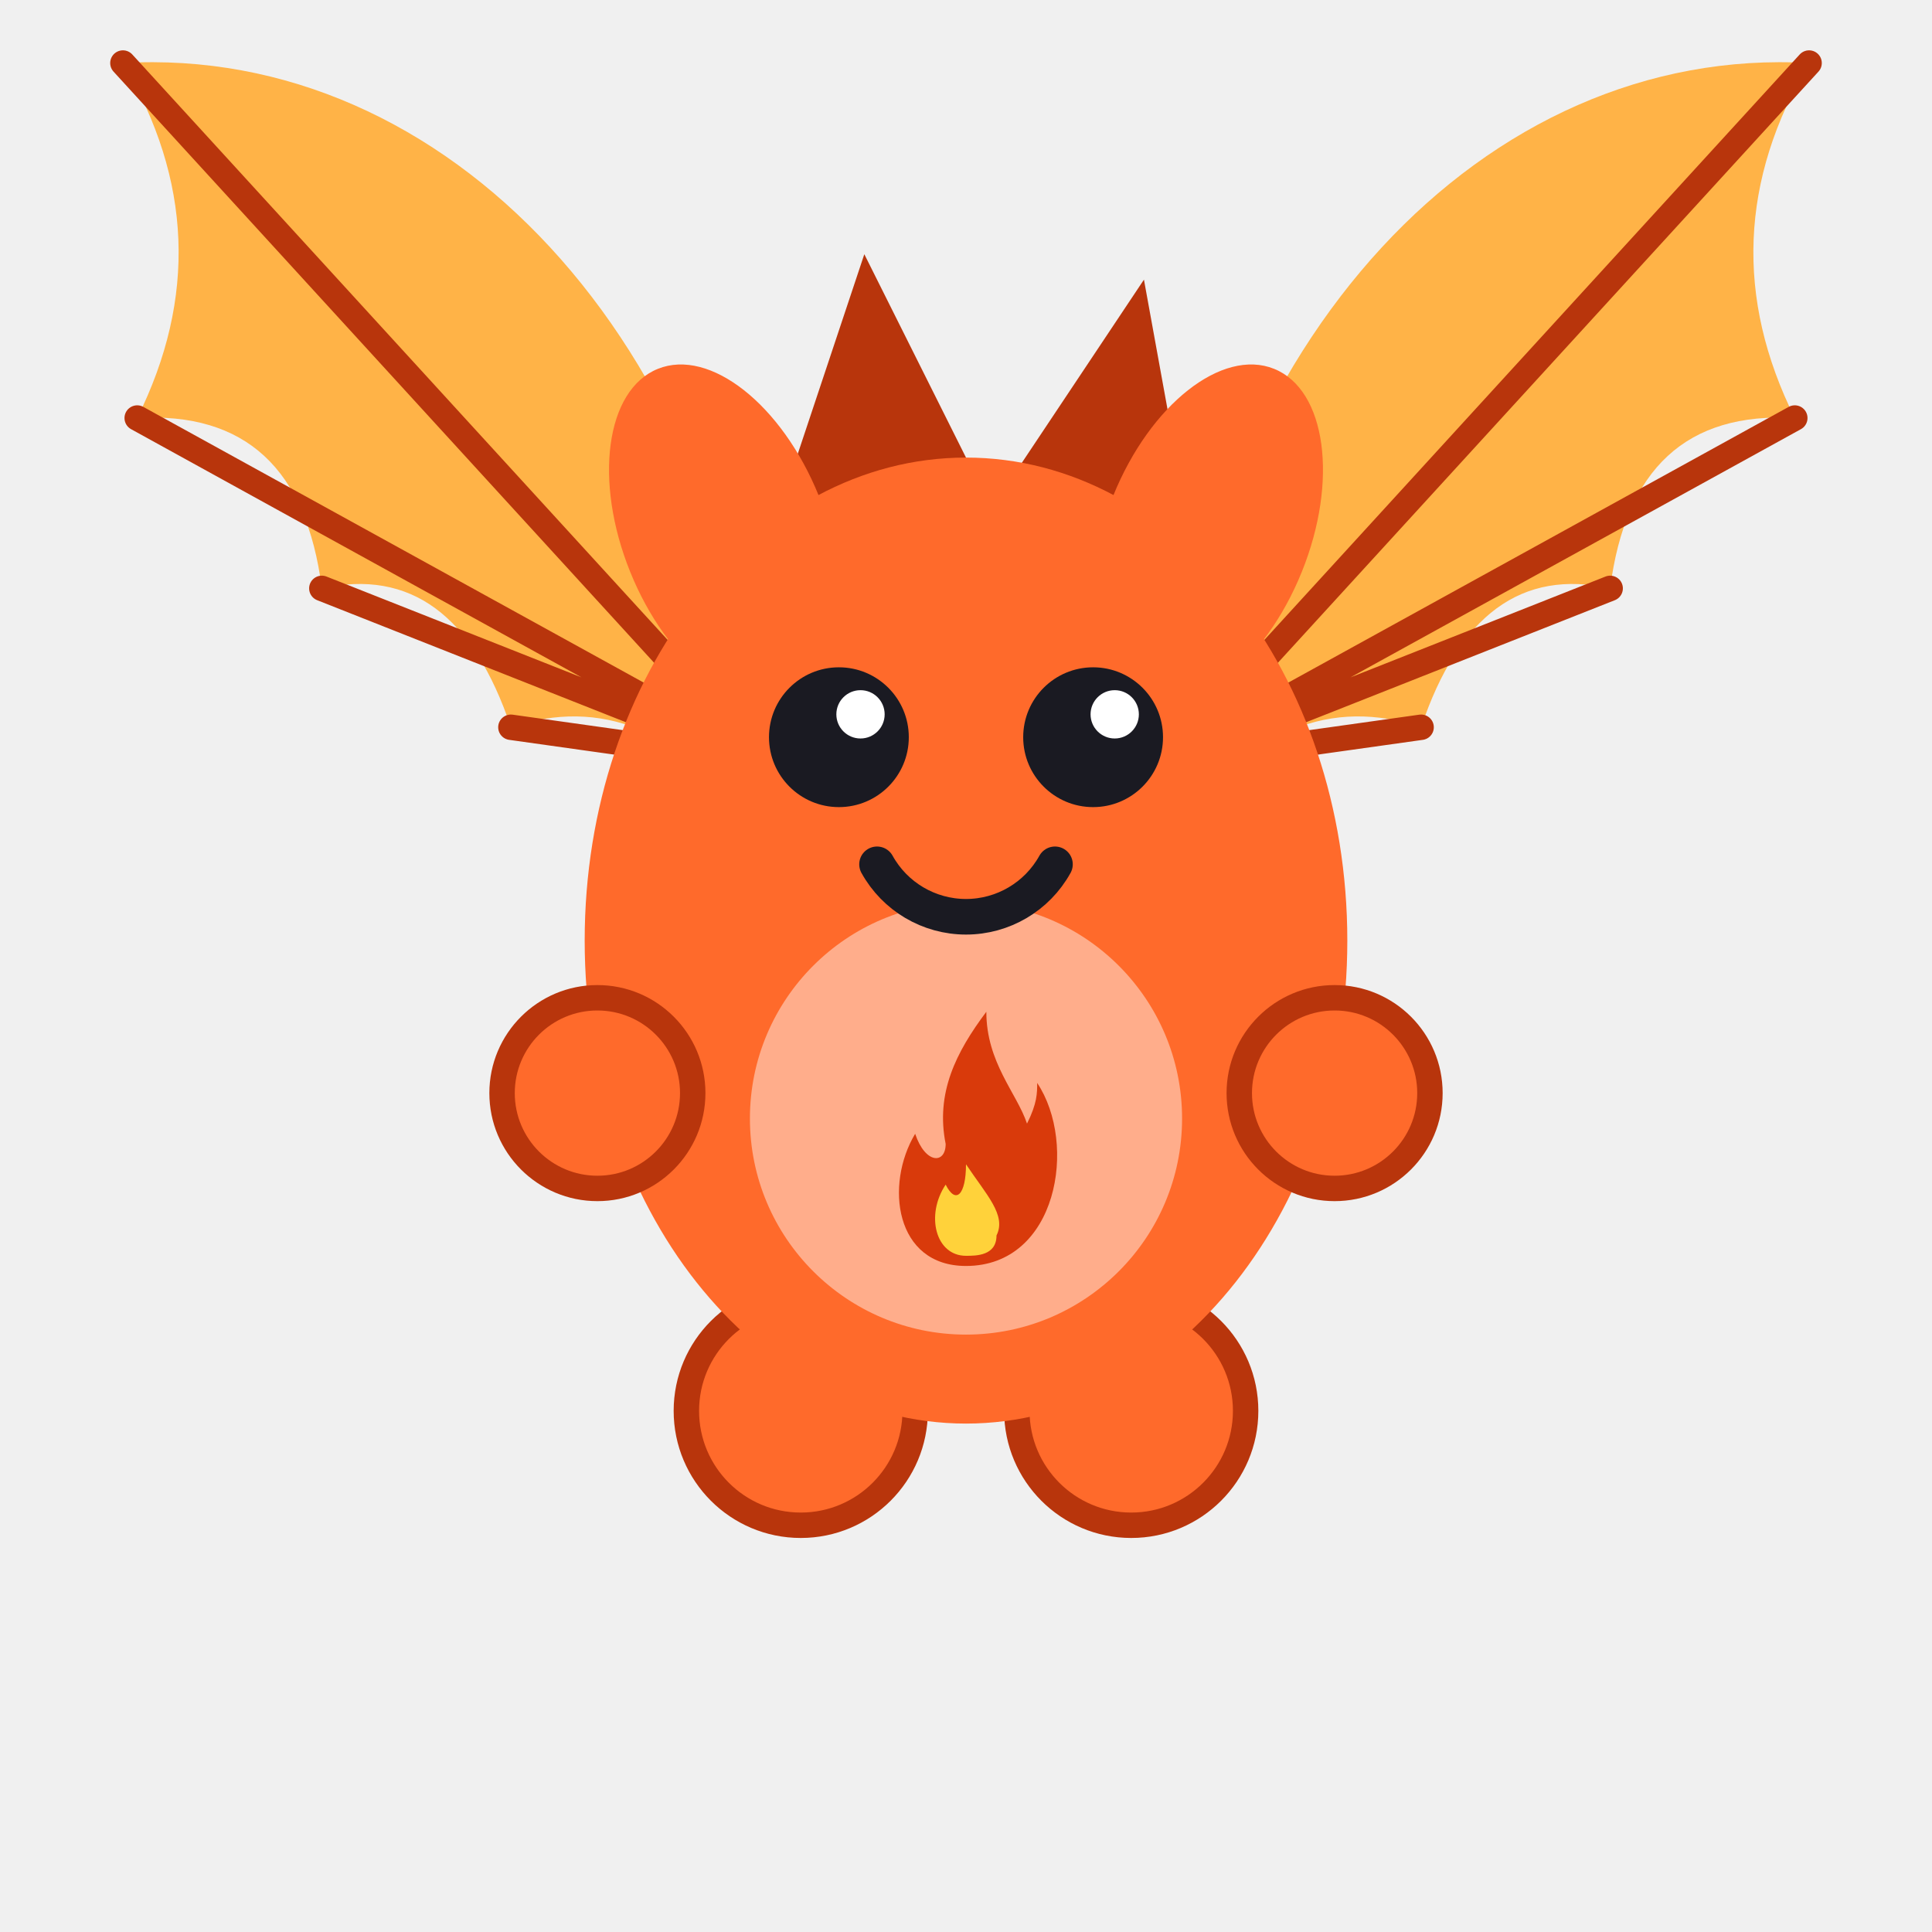
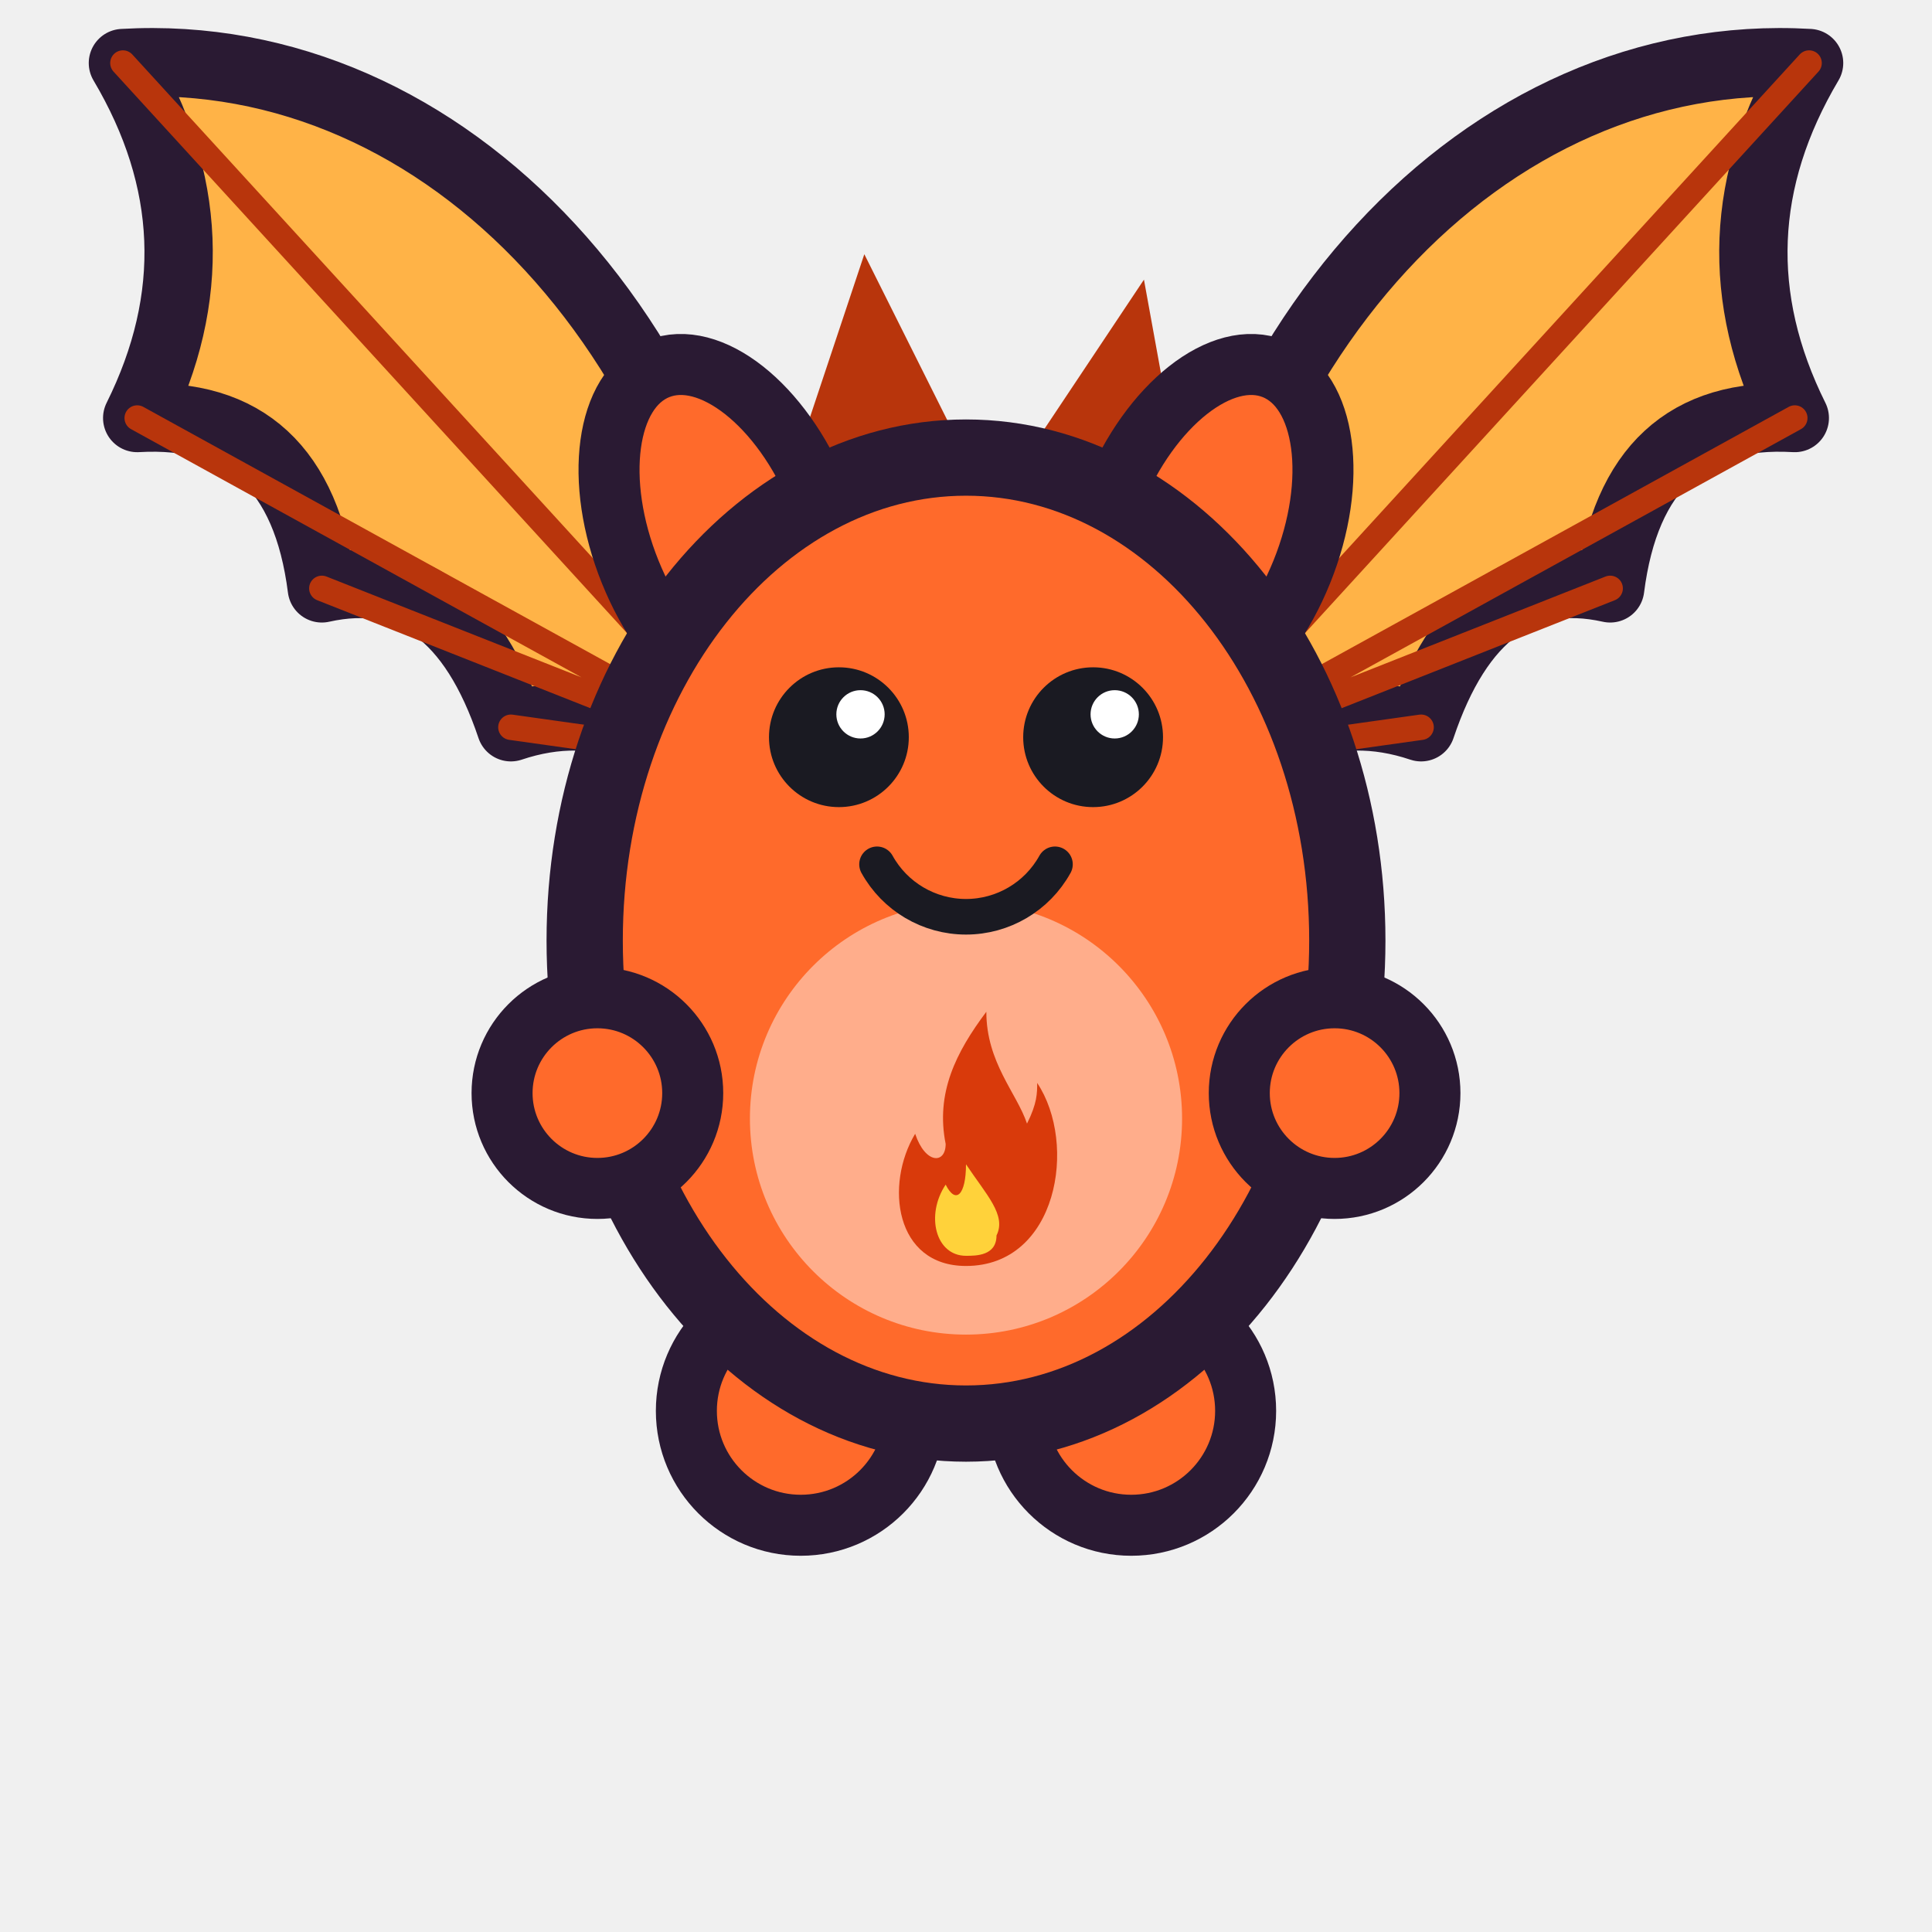
<svg xmlns="http://www.w3.org/2000/svg" viewBox="-76 -74 152 152">
  <g>
    <g id="wing">
-       <path transform="translate(-16 -14) rotate(8) scale(1.25)" d="M0,0 C-6,-26 -26,-42 -46,-38 Q-38,-28 -42,-16 Q-32,-18 -29,-7 Q-21,-10 -16,0 Q-8,-4 0,4 Z" fill="#ffb347" />
+       <path transform="translate(-16 -14) rotate(8) scale(1.25)" d="M0,0 C-6,-26 -26,-42 -46,-38 Q-38,-28 -42,-16 Q-32,-18 -29,-7 Q-21,-10 -16,0 Q-8,-4 0,4 Z" fill="#ffb347" stroke="#2a1a33" stroke-width="4.3" stroke-linejoin="round" />
      <path transform="translate(-16 -14) rotate(8) scale(1.25)" d="M0,0 L-46,-38 M0,0 L-42,-16 M0,0 L-29,-7 M0,0 L-16,0" stroke="#b8350c" stroke-width="1.6" stroke-linecap="round" />
    </g>
    <use href="#wing" transform="scale(-1 1)" />
    <polygon points="-16,-30 -8,-54 2,-34" fill="#b8350c" />
    <polygon points="2,-34 14,-52 18,-30" fill="#b8350c" />
-     <ellipse cx="-19" cy="-32" rx="8" ry="14" transform="rotate(-22 -19 -32)" fill="#ff6a2b" />
-     <ellipse cx="19" cy="-32" rx="8" ry="14" transform="rotate(22 19 -32)" fill="#ff6a2b" />
-     <circle cx="-13" cy="37" r="9" fill="#ff6a2b" stroke="#b8350c" stroke-width="2" />
-     <circle cx="13" cy="37" r="9" fill="#ff6a2b" stroke="#b8350c" stroke-width="2" />
-     <ellipse cx="0" cy="0" rx="30" ry="38" fill="#ff6a2b" />
+     <ellipse cx="-19" cy="-32" rx="8" ry="14" transform="rotate(-22 -19 -32)" fill="#ff6a2b" stroke="#2a1a33" stroke-width="4.8" />
+     <ellipse cx="19" cy="-32" rx="8" ry="14" transform="rotate(22 19 -32)" fill="#ff6a2b" stroke="#2a1a33" stroke-width="4.8" />
+     <circle cx="-13" cy="37" r="9" fill="#ff6a2b" stroke="#2a1a33" stroke-width="4.8" />
+     <circle cx="13" cy="37" r="9" fill="#ff6a2b" stroke="#2a1a33" stroke-width="4.8" />
+     <ellipse cx="0" cy="0" rx="30" ry="38" fill="#ff6a2b" stroke="#2a1a33" stroke-width="6.0" />
    <ellipse cx="0" cy="14" rx="17" ry="17" fill="#fff" fill-opacity=".45" />
    <g transform="translate(0 16) scale(.8)">
      <path d="M0,12 C-7,12 -8,4 -5,-1 C-4,2 -2,2 -2,0 C-3,-5 -1,-9 2,-13 C2,-8 5,-5 6,-2 C7,-4 7,-5 7,-6 C11,0 9,12 0,12 Z" fill="#d93a0b" />
      <path d="M0,11 C-3,11 -4,7 -2,4 C-1,6 0,5 0,2 C2,5 4,7 3,9 C3,11 1,11 0,11 Z" fill="#ffd23a" />
    </g>
-     <circle cx="-29" cy="12" r="7.5" fill="#ff6a2b" stroke="#b8350c" stroke-width="2" />
-     <circle cx="29" cy="12" r="7.5" fill="#ff6a2b" stroke="#b8350c" stroke-width="2" />
+     <circle cx="-29" cy="12" r="7.5" fill="#ff6a2b" stroke="#2a1a33" stroke-width="4.8" />
+     <circle cx="29" cy="12" r="7.5" fill="#ff6a2b" stroke="#2a1a33" stroke-width="4.8" />
    <circle cx="-10" cy="-16" r="5.5" fill="#1a1a22" />
    <circle cx="10" cy="-16" r="5.5" fill="#1a1a22" />
    <circle cx="-8.3" cy="-17.8" r="1.9" fill="#fff" />
    <circle cx="11.7" cy="-17.8" r="1.9" fill="#fff" />
    <path d="M-7,-6 A8,8 0 0 0 7,-6" fill="none" stroke="#1a1a22" stroke-width="2.8" stroke-linecap="round" />
  </g>
</svg>
